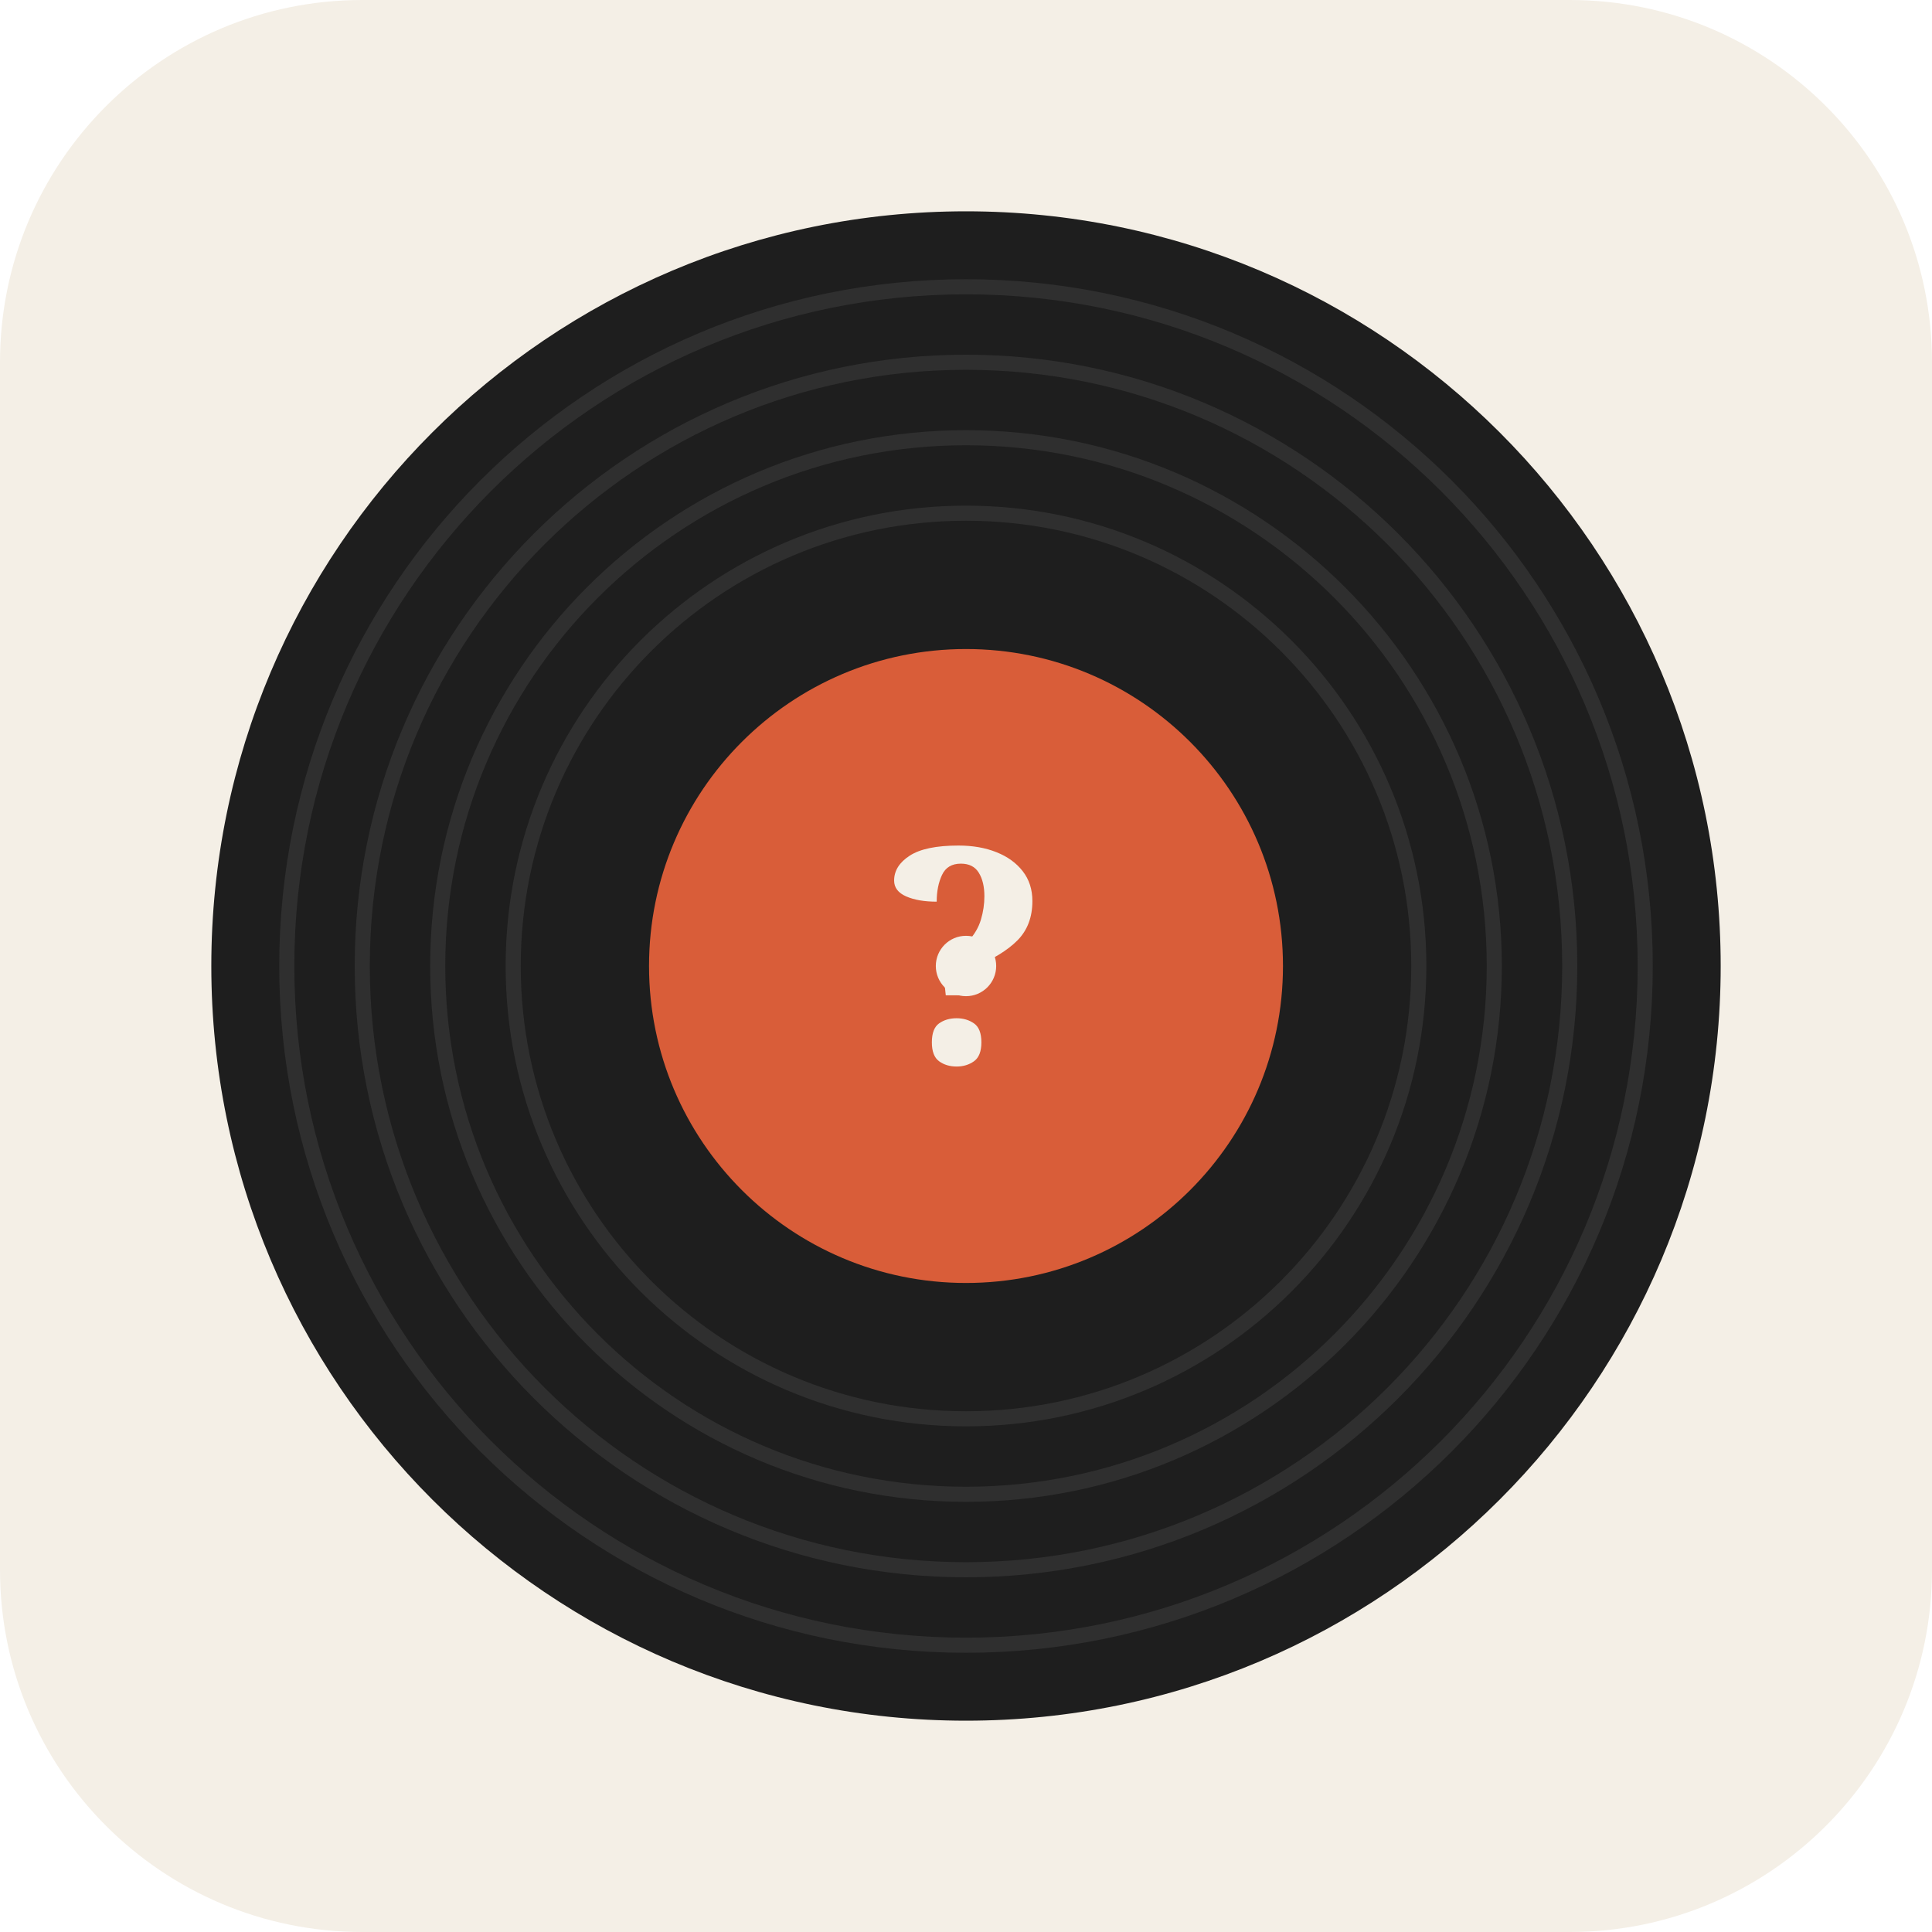
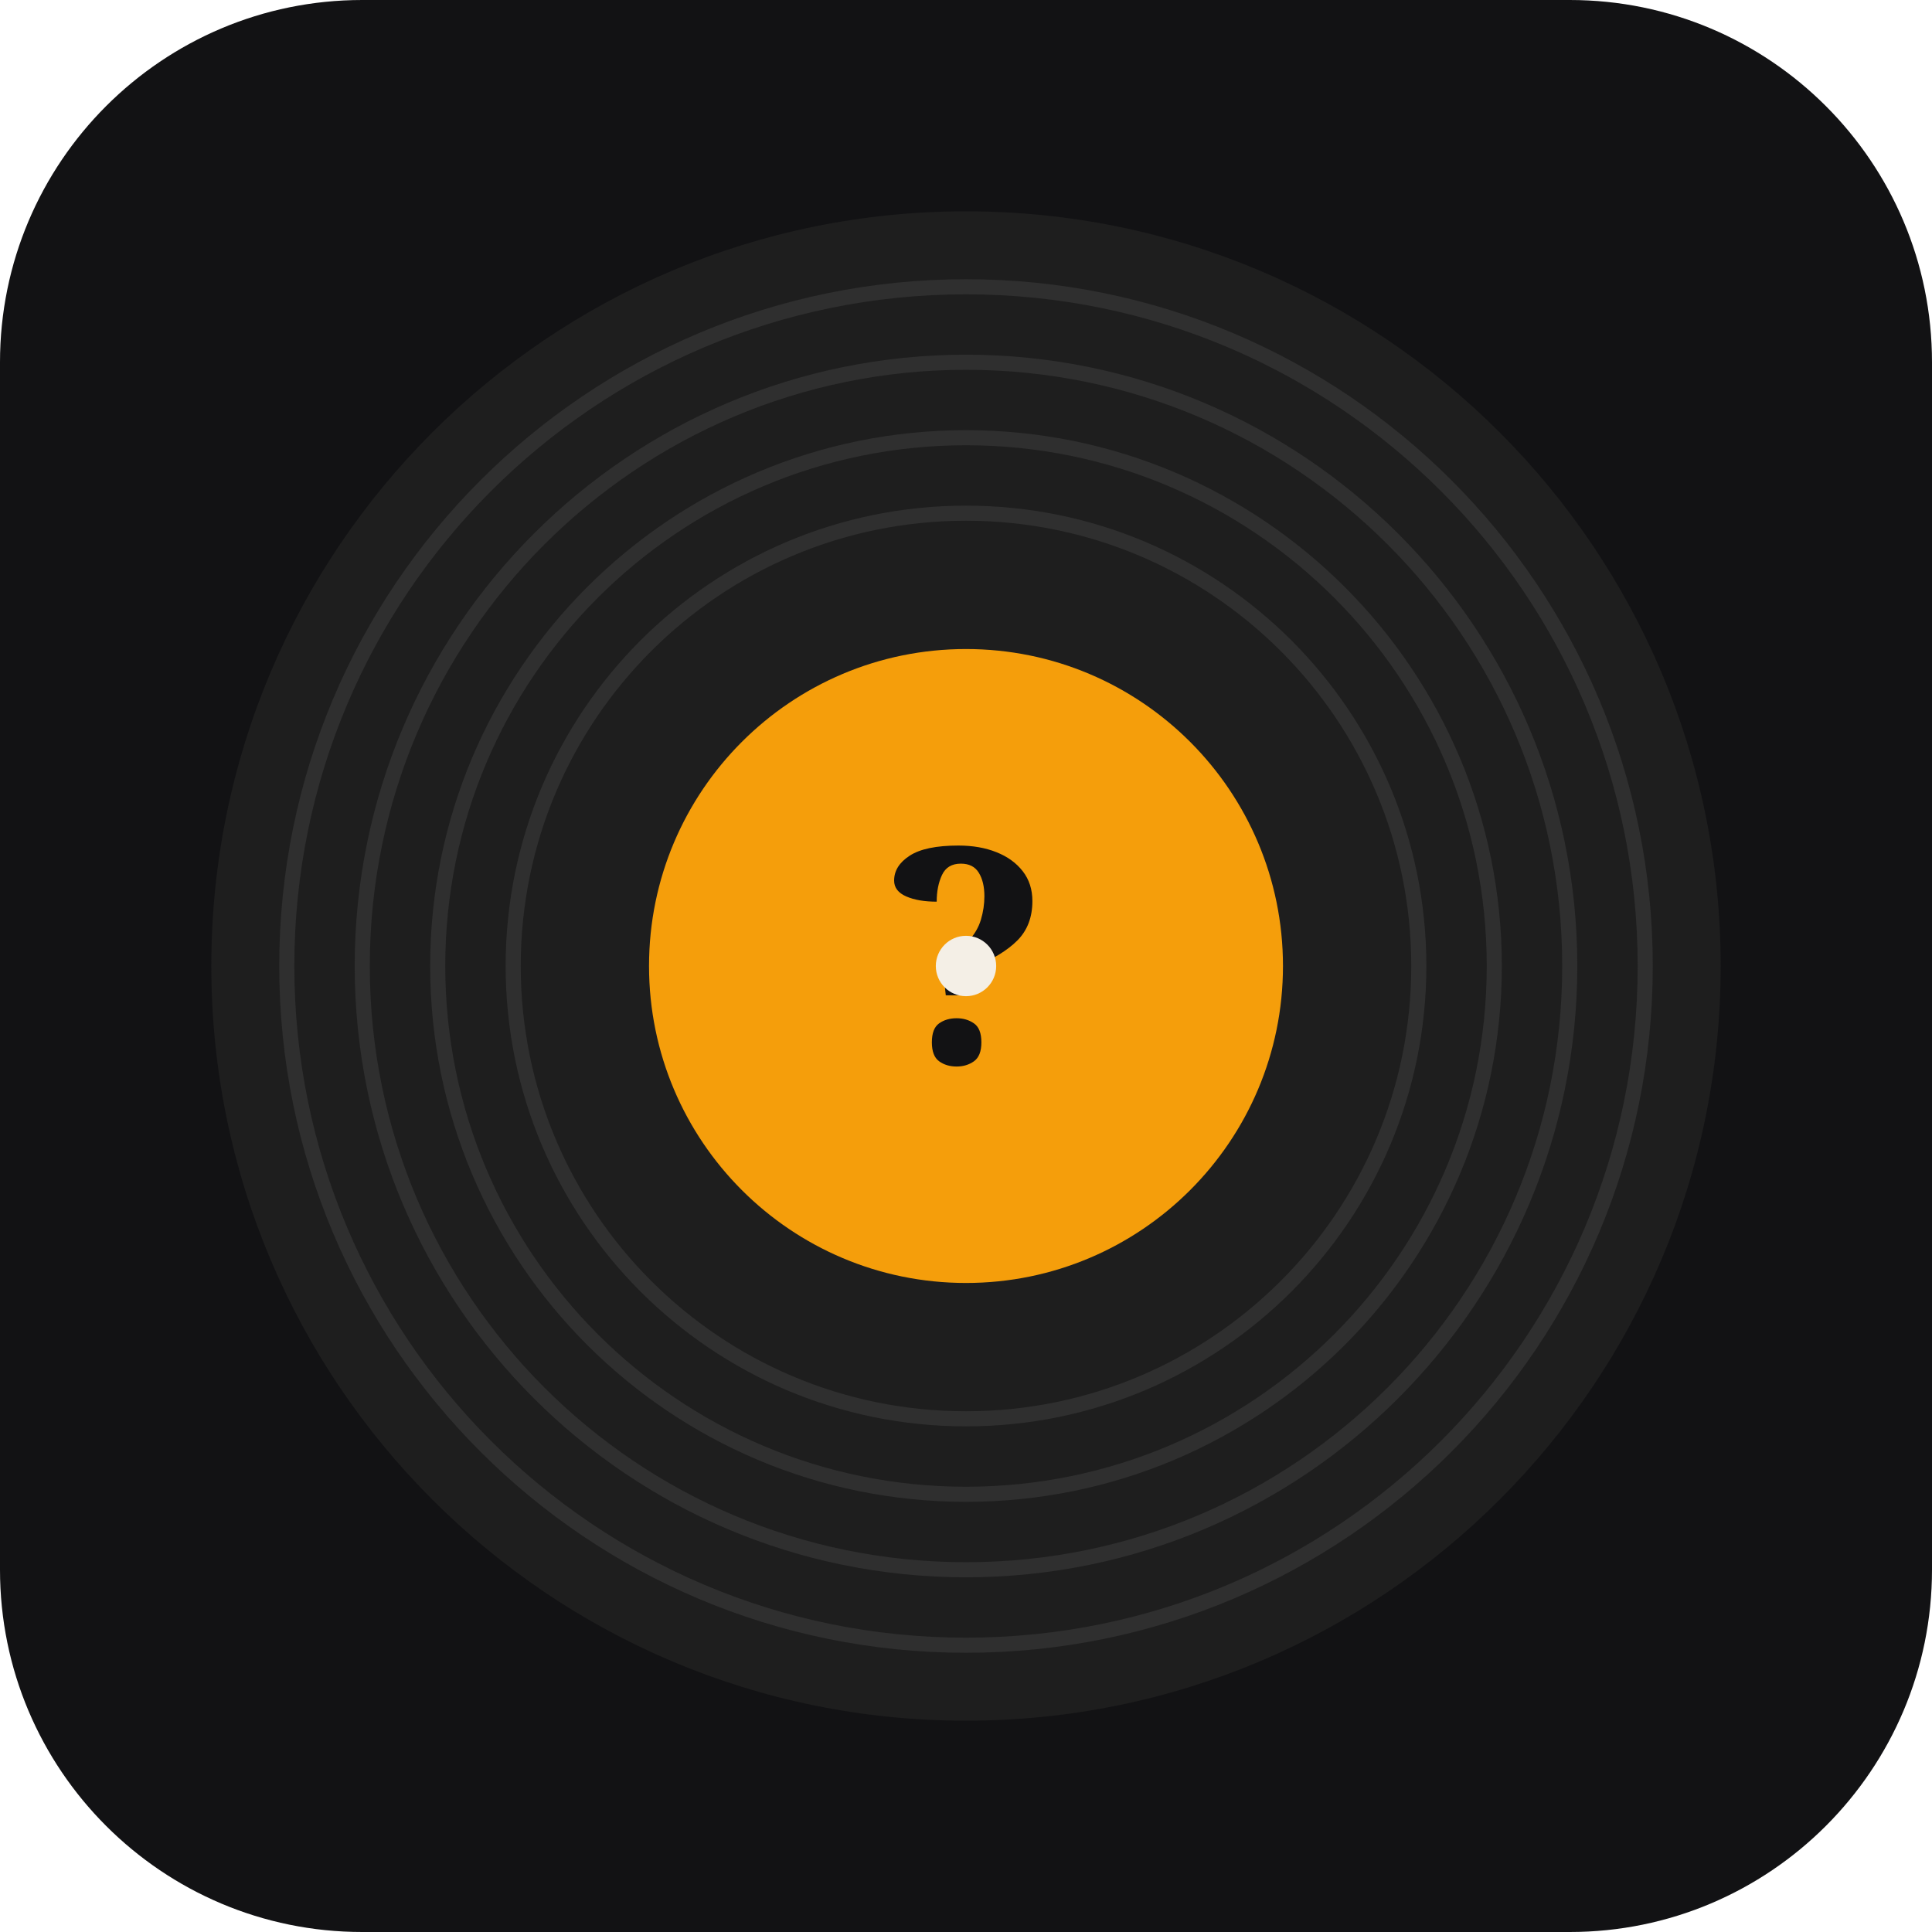
<svg xmlns="http://www.w3.org/2000/svg" viewBox="0 0 512 512">
-   <rect width="512" height="512" rx="96" fill="#F4EFE6" />
+   <rect width="512" height="512" rx="96" fill="#121214" />
  <circle cx="256" cy="256" r="200" fill="#1E1E1E" />
  <g fill="none" stroke="#2f2f2f" stroke-width="4">
    <circle cx="256" cy="256" r="180" />
    <circle cx="256" cy="256" r="160" />
    <circle cx="256" cy="256" r="140" />
    <circle cx="256" cy="256" r="120" />
  </g>
-   <circle cx="256" cy="256" r="84" fill="#D95D39" />
-   <text x="256" y="282" text-anchor="middle" font-family="Georgia, serif" font-size="80" font-weight="900" fill="#F4EFE6">?</text>
+   <circle cx="256" cy="256" r="84" fill="#F59E0B" />
+   <text x="256" y="282" text-anchor="middle" font-family="Georgia, serif" font-size="80" font-weight="900" fill="#121214">?</text>
  <circle cx="256" cy="256" r="8" fill="#F4EFE6" />
</svg>
